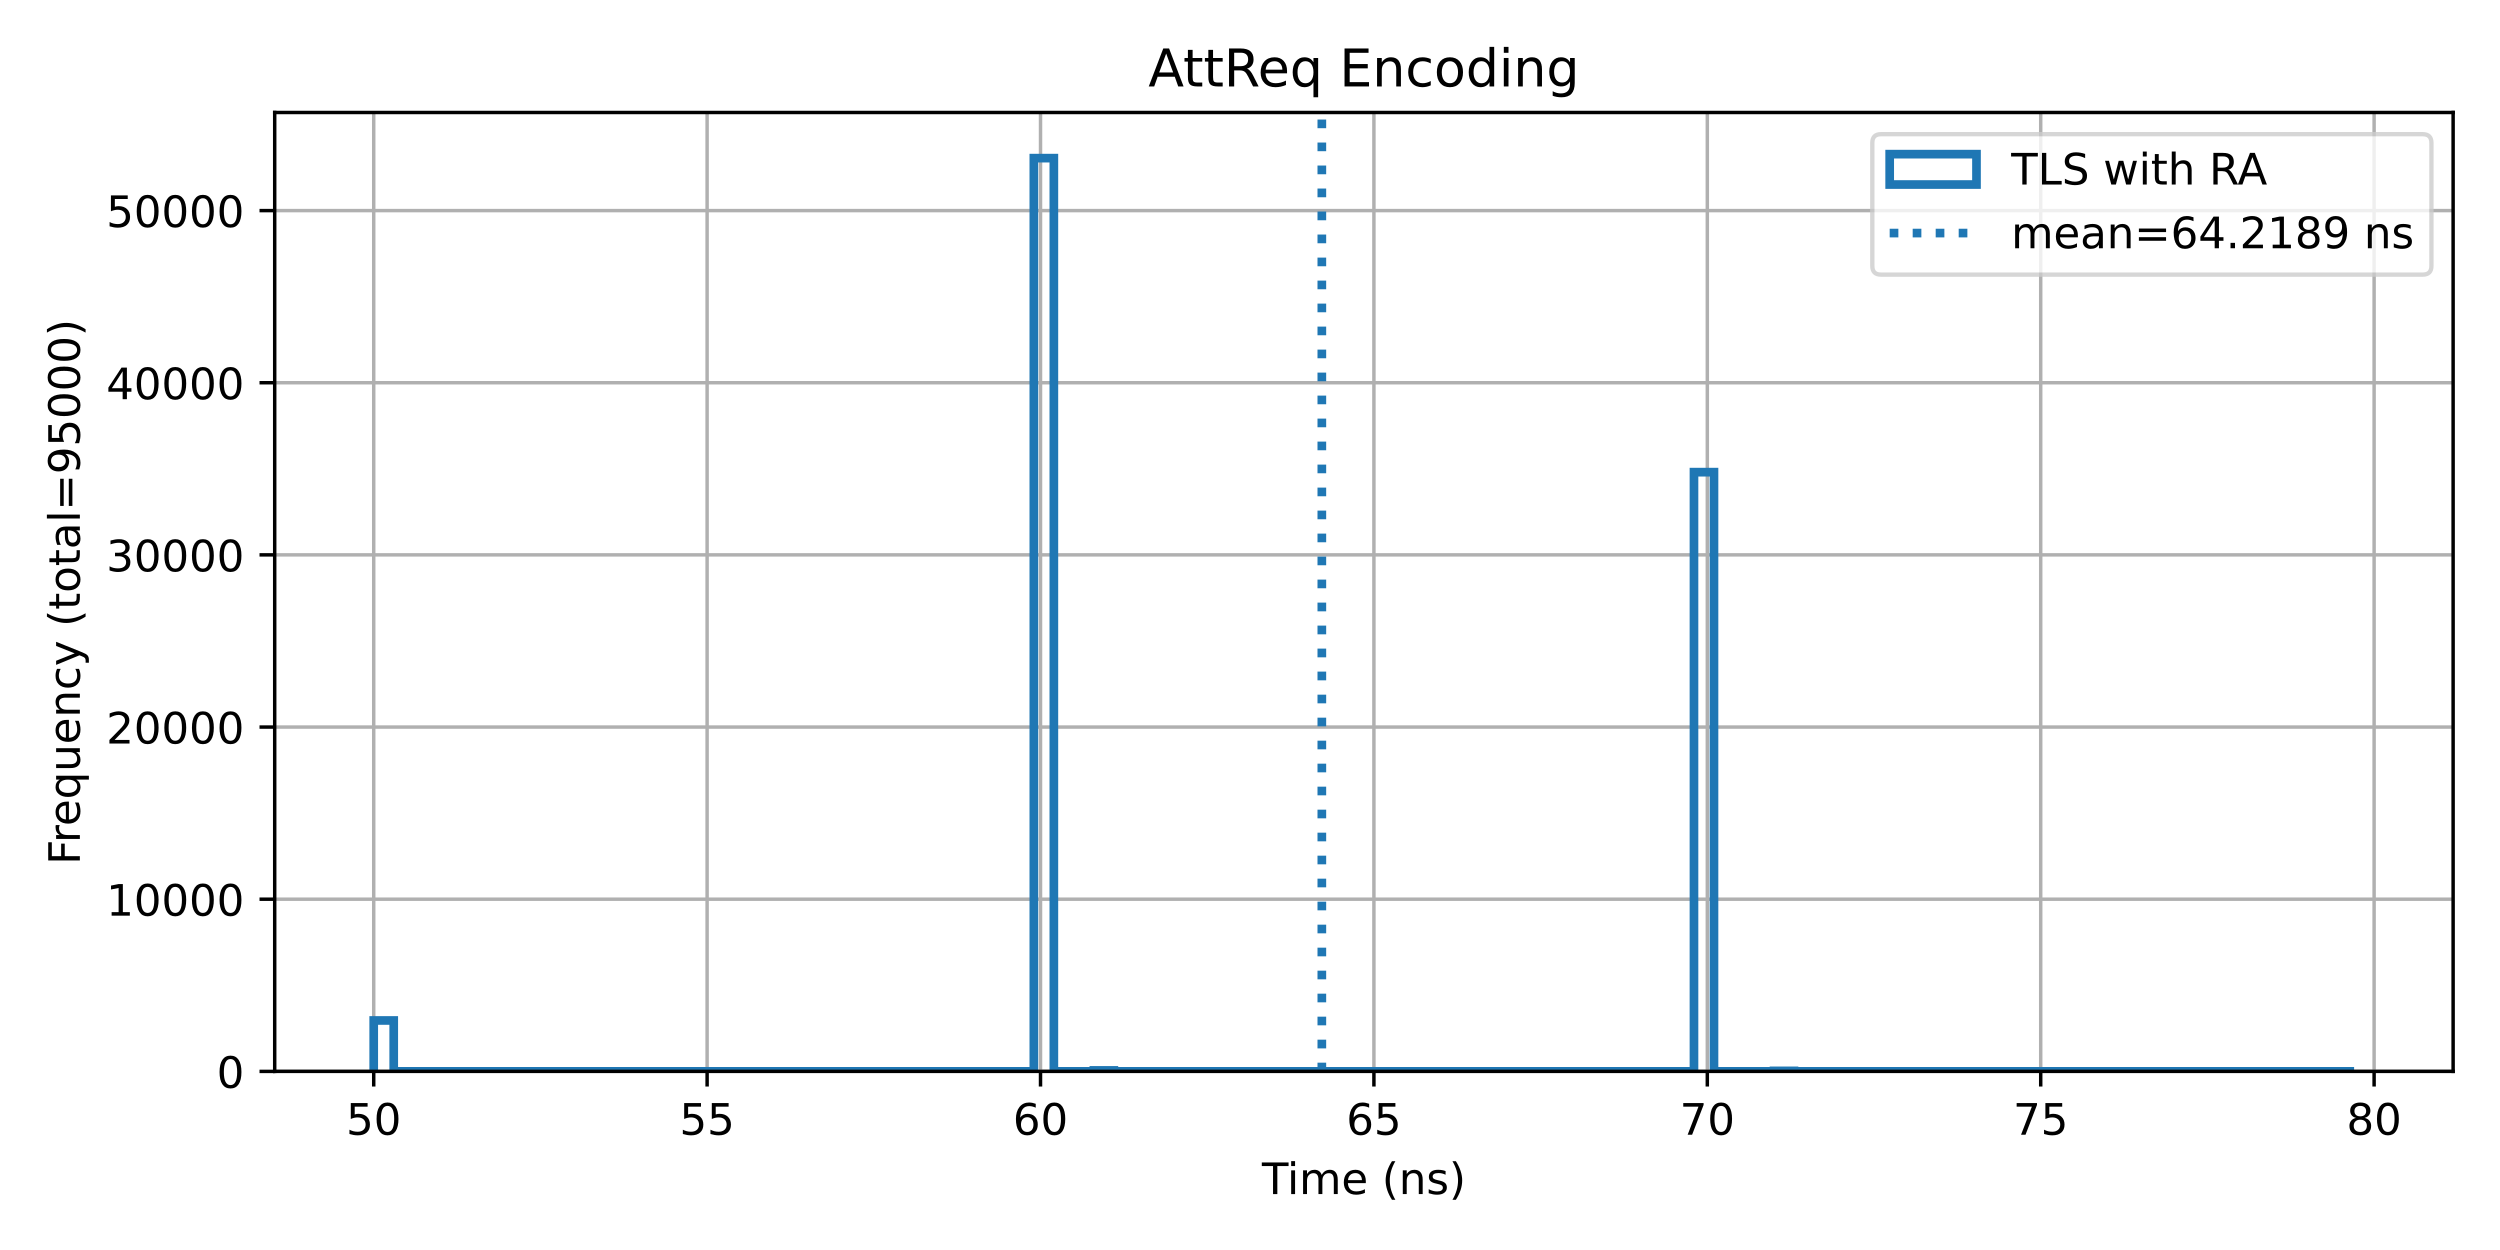
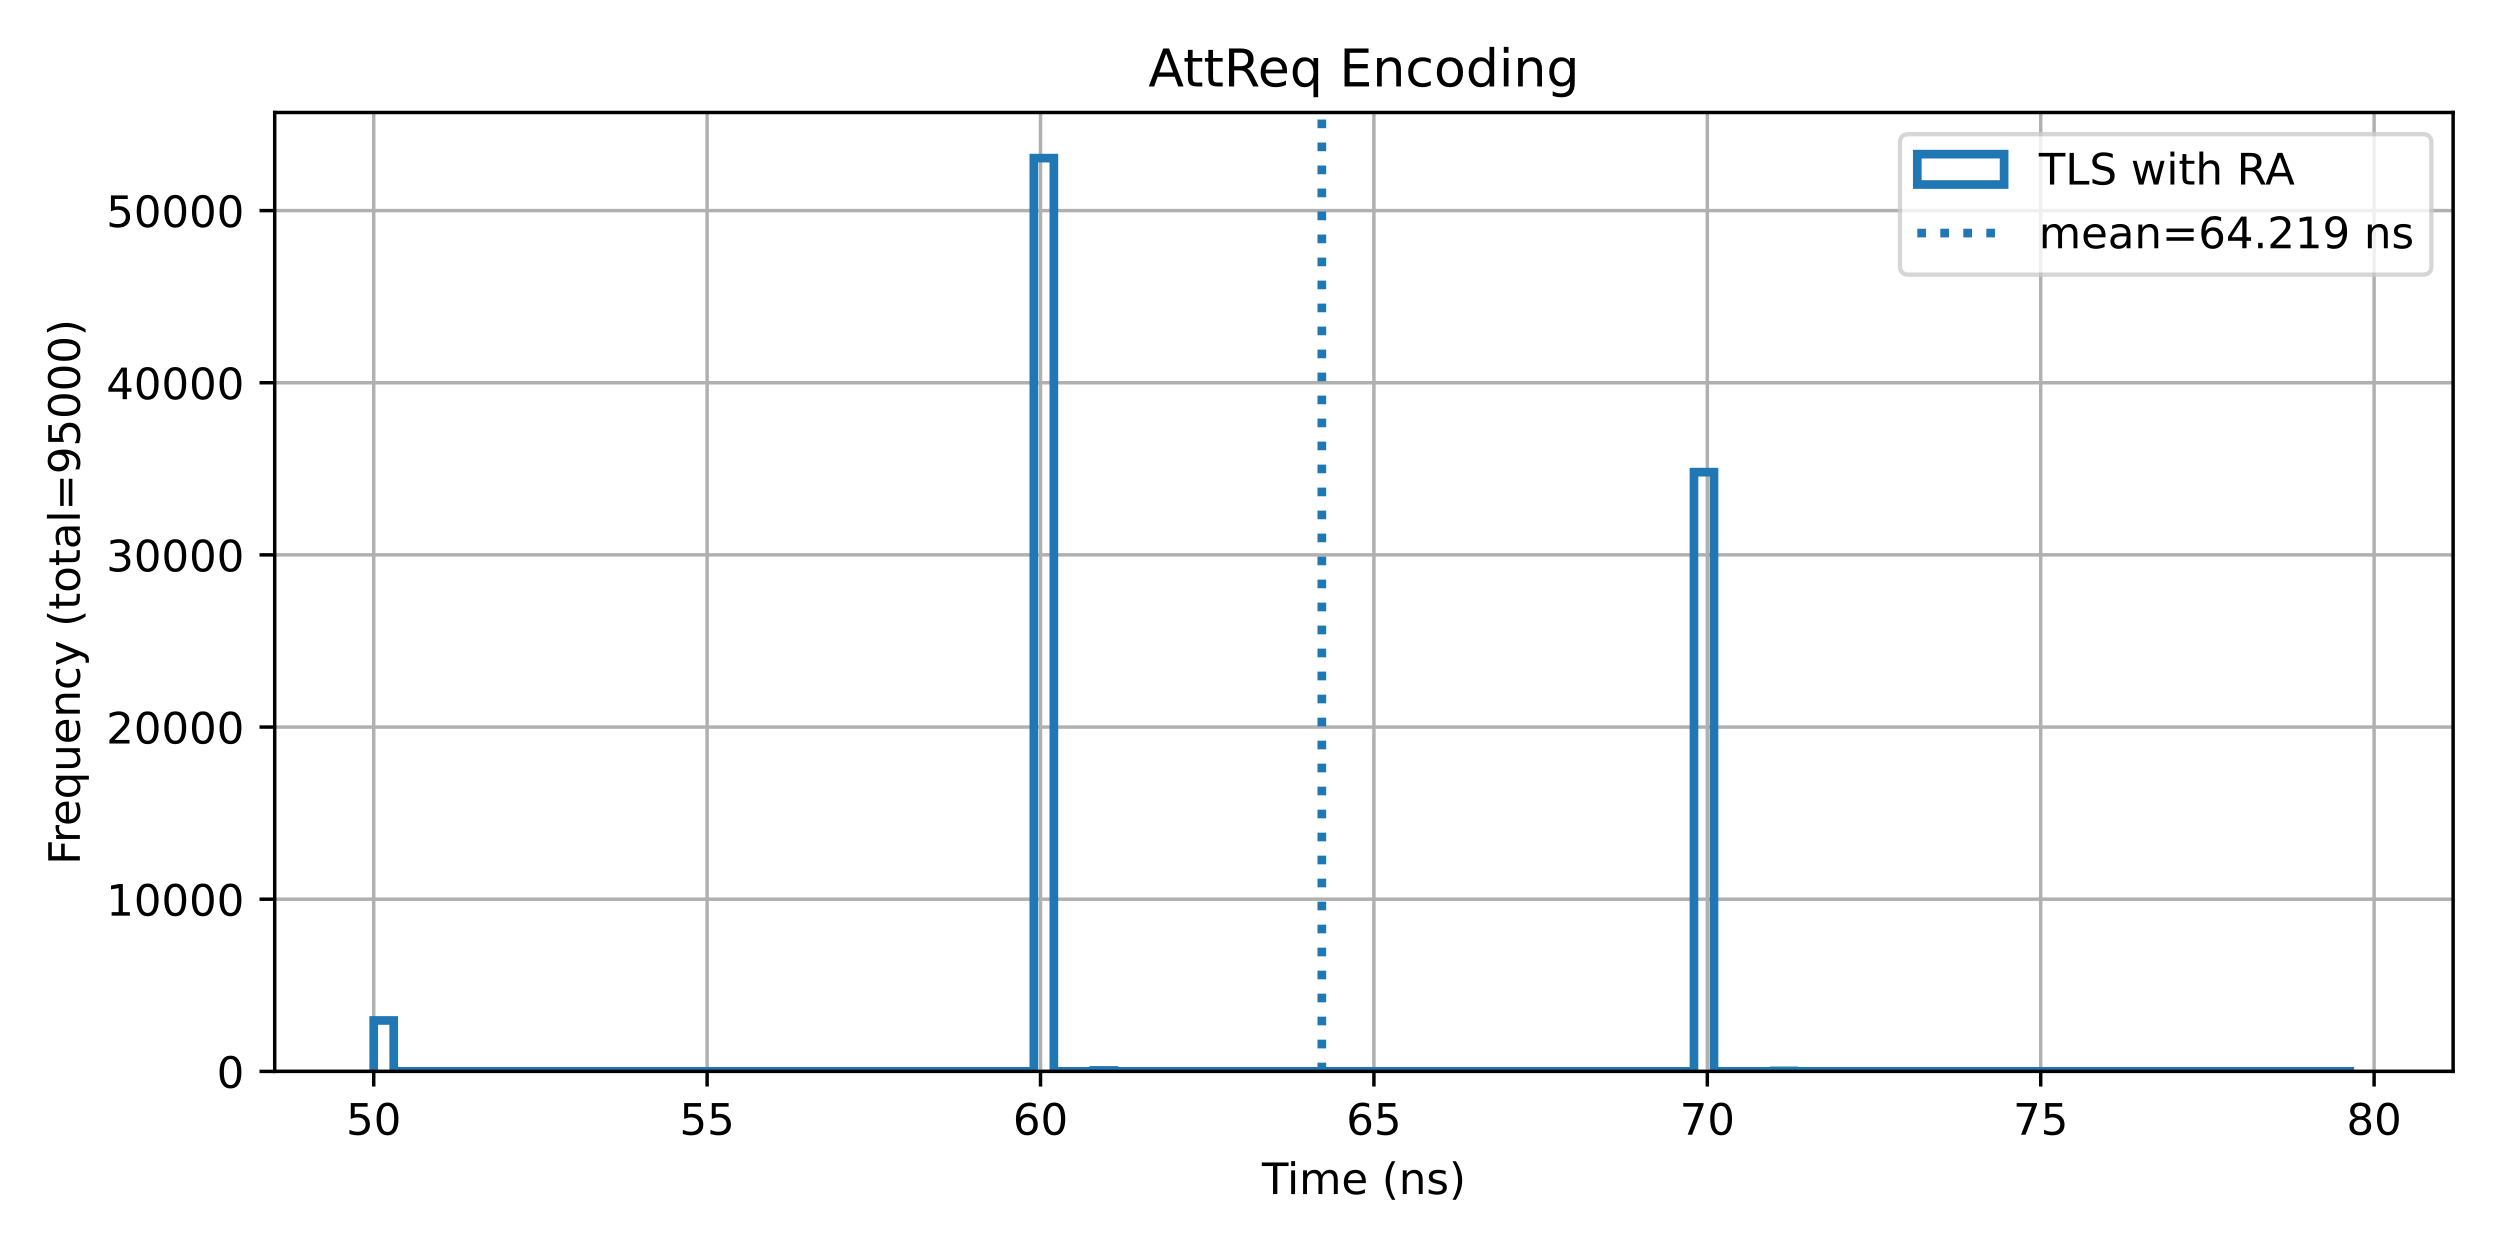
<svg xmlns="http://www.w3.org/2000/svg" xmlns:xlink="http://www.w3.org/1999/xlink" width="576pt" height="288pt" viewBox="0 0 576 288" version="1.1">
  <defs>
    <style type="text/css">*{stroke-linejoin: round; stroke-linecap: butt}</style>
  </defs>
  <g id="figure_1">
    <g id="patch_1">
      <path d="M 0 288  L 576 288  L 576 0  L 0 0  z " style="fill: #ffffff" />
    </g>
    <g id="axes_1">
      <g id="patch_2">
        <path d="M 63.291 246.844  L 565.2 246.844  L 565.2 25.918  L 63.291 25.918  z " style="fill: #ffffff" />
      </g>
      <g id="matplotlib.axis_1">
        <g id="xtick_1">
          <g id="line2d_1">
-             <path d="M 86.105 246.844  L 86.105 25.918  " clip-path="url(#p14dfd3cc94)" style="fill: none; stroke: #b0b0b0; stroke-width: 0.8; stroke-linecap: square" />
+             <path d="M 86.105 246.844  L 86.105 25.918  " clip-path="url(#p55bc8fca0f)" style="fill: none; stroke: #b0b0b0; stroke-width: 0.8; stroke-linecap: square" />
          </g>
          <g id="line2d_2">
            <defs>
-               <path id="m061aad73e8" d="M 0 0  L 0 3.5  " style="stroke: #000000; stroke-width: 0.8" />
-             </defs>
-             <g>
-               <use xlink:href="#m061aad73e8" x="86.105" y="246.844" style="stroke: #000000; stroke-width: 0.8" />
+               <path id="mc7fd03f34a" d="M 0 0  L 0 3.5  " style="stroke: #000000; stroke-width: 0.8" />
+             </defs>
+             <g>
+               <use xlink:href="#mc7fd03f34a" x="86.105" y="246.844" style="stroke: #000000; stroke-width: 0.8" />
            </g>
          </g>
          <g id="text_1">
            <g transform="translate(79.74219 261.4422) scale(0.1 -0.1)">
              <defs>
                <path id="DejaVuSans-35" d="M 691 4666  L 3169 4666  L 3169 4134  L 1269 4134  L 1269 2991  Q 1406 3038 1543 3061  Q 1681 3084 1819 3084  Q 2600 3084 3056 2656  Q 3513 2228 3513 1497  Q 3513 744 3044 326  Q 2575 -91 1722 -91  Q 1428 -91 1123 -41  Q 819 9 494 109  L 494 744  Q 775 591 1075 516  Q 1375 441 1709 441  Q 2250 441 2565 725  Q 2881 1009 2881 1497  Q 2881 1984 2565 2268  Q 2250 2553 1709 2553  Q 1456 2553 1204 2497  Q 953 2441 691 2322  L 691 4666  z " transform="scale(0.015625)" />
                <path id="DejaVuSans-30" d="M 2034 4250  Q 1547 4250 1301 3770  Q 1056 3291 1056 2328  Q 1056 1369 1301 889  Q 1547 409 2034 409  Q 2525 409 2770 889  Q 3016 1369 3016 2328  Q 3016 3291 2770 3770  Q 2525 4250 2034 4250  z M 2034 4750  Q 2819 4750 3233 4129  Q 3647 3509 3647 2328  Q 3647 1150 3233 529  Q 2819 -91 2034 -91  Q 1250 -91 836 529  Q 422 1150 422 2328  Q 422 3509 836 4129  Q 1250 4750 2034 4750  z " transform="scale(0.015625)" />
              </defs>
              <use xlink:href="#DejaVuSans-35" />
              <use xlink:href="#DejaVuSans-30" x="63.623" />
            </g>
          </g>
        </g>
        <g id="xtick_2">
          <g id="line2d_3">
-             <path d="M 162.92 246.844  L 162.92 25.918  " clip-path="url(#p14dfd3cc94)" style="fill: none; stroke: #b0b0b0; stroke-width: 0.8; stroke-linecap: square" />
+             <path d="M 162.92 246.844  L 162.92 25.918  " clip-path="url(#p55bc8fca0f)" style="fill: none; stroke: #b0b0b0; stroke-width: 0.8; stroke-linecap: square" />
          </g>
          <g id="line2d_4">
            <g>
-               <use xlink:href="#m061aad73e8" x="162.92" y="246.844" style="stroke: #000000; stroke-width: 0.8" />
+               <use xlink:href="#mc7fd03f34a" x="162.92" y="246.844" style="stroke: #000000; stroke-width: 0.8" />
            </g>
          </g>
          <g id="text_2">
            <g transform="translate(156.5572 261.4422) scale(0.1 -0.1)">
              <use xlink:href="#DejaVuSans-35" />
              <use xlink:href="#DejaVuSans-35" x="63.623" />
            </g>
          </g>
        </g>
        <g id="xtick_3">
          <g id="line2d_5">
-             <path d="M 239.735 246.844  L 239.735 25.918  " clip-path="url(#p14dfd3cc94)" style="fill: none; stroke: #b0b0b0; stroke-width: 0.8; stroke-linecap: square" />
+             <path d="M 239.735 246.844  L 239.735 25.918  " clip-path="url(#p55bc8fca0f)" style="fill: none; stroke: #b0b0b0; stroke-width: 0.8; stroke-linecap: square" />
          </g>
          <g id="line2d_6">
            <g>
-               <use xlink:href="#m061aad73e8" x="239.735" y="246.844" style="stroke: #000000; stroke-width: 0.8" />
+               <use xlink:href="#mc7fd03f34a" x="239.735" y="246.844" style="stroke: #000000; stroke-width: 0.8" />
            </g>
          </g>
          <g id="text_3">
            <g transform="translate(233.3722 261.4422) scale(0.1 -0.1)">
              <defs>
                <path id="DejaVuSans-36" d="M 2113 2584  Q 1688 2584 1439 2293  Q 1191 2003 1191 1497  Q 1191 994 1439 701  Q 1688 409 2113 409  Q 2538 409 2786 701  Q 3034 994 3034 1497  Q 3034 2003 2786 2293  Q 2538 2584 2113 2584  z M 3366 4563  L 3366 3988  Q 3128 4100 2886 4159  Q 2644 4219 2406 4219  Q 1781 4219 1451 3797  Q 1122 3375 1075 2522  Q 1259 2794 1537 2939  Q 1816 3084 2150 3084  Q 2853 3084 3261 2657  Q 3669 2231 3669 1497  Q 3669 778 3244 343  Q 2819 -91 2113 -91  Q 1303 -91 875 529  Q 447 1150 447 2328  Q 447 3434 972 4092  Q 1497 4750 2381 4750  Q 2619 4750 2861 4703  Q 3103 4656 3366 4563  z " transform="scale(0.015625)" />
              </defs>
              <use xlink:href="#DejaVuSans-36" />
              <use xlink:href="#DejaVuSans-30" x="63.623" />
            </g>
          </g>
        </g>
        <g id="xtick_4">
          <g id="line2d_7">
-             <path d="M 316.55 246.844  L 316.55 25.918  " clip-path="url(#p14dfd3cc94)" style="fill: none; stroke: #b0b0b0; stroke-width: 0.8; stroke-linecap: square" />
+             <path d="M 316.55 246.844  L 316.55 25.918  " clip-path="url(#p55bc8fca0f)" style="fill: none; stroke: #b0b0b0; stroke-width: 0.8; stroke-linecap: square" />
          </g>
          <g id="line2d_8">
            <g>
-               <use xlink:href="#m061aad73e8" x="316.55" y="246.844" style="stroke: #000000; stroke-width: 0.8" />
+               <use xlink:href="#mc7fd03f34a" x="316.55" y="246.844" style="stroke: #000000; stroke-width: 0.8" />
            </g>
          </g>
          <g id="text_4">
            <g transform="translate(310.1873 261.4422) scale(0.1 -0.1)">
              <use xlink:href="#DejaVuSans-36" />
              <use xlink:href="#DejaVuSans-35" x="63.623" />
            </g>
          </g>
        </g>
        <g id="xtick_5">
          <g id="line2d_9">
-             <path d="M 393.365 246.844  L 393.365 25.918  " clip-path="url(#p14dfd3cc94)" style="fill: none; stroke: #b0b0b0; stroke-width: 0.8; stroke-linecap: square" />
+             <path d="M 393.365 246.844  L 393.365 25.918  " clip-path="url(#p55bc8fca0f)" style="fill: none; stroke: #b0b0b0; stroke-width: 0.8; stroke-linecap: square" />
          </g>
          <g id="line2d_10">
            <g>
-               <use xlink:href="#m061aad73e8" x="393.365" y="246.844" style="stroke: #000000; stroke-width: 0.8" />
+               <use xlink:href="#mc7fd03f34a" x="393.365" y="246.844" style="stroke: #000000; stroke-width: 0.8" />
            </g>
          </g>
          <g id="text_5">
            <g transform="translate(387.0023 261.4422) scale(0.1 -0.1)">
              <defs>
                <path id="DejaVuSans-37" d="M 525 4666  L 3525 4666  L 3525 4397  L 1831 0  L 1172 0  L 2766 4134  L 525 4134  L 525 4666  z " transform="scale(0.015625)" />
              </defs>
              <use xlink:href="#DejaVuSans-37" />
              <use xlink:href="#DejaVuSans-30" x="63.623" />
            </g>
          </g>
        </g>
        <g id="xtick_6">
          <g id="line2d_11">
-             <path d="M 470.18 246.844  L 470.18 25.918  " clip-path="url(#p14dfd3cc94)" style="fill: none; stroke: #b0b0b0; stroke-width: 0.8; stroke-linecap: square" />
+             <path d="M 470.18 246.844  L 470.18 25.918  " clip-path="url(#p55bc8fca0f)" style="fill: none; stroke: #b0b0b0; stroke-width: 0.8; stroke-linecap: square" />
          </g>
          <g id="line2d_12">
            <g>
-               <use xlink:href="#m061aad73e8" x="470.18" y="246.844" style="stroke: #000000; stroke-width: 0.8" />
+               <use xlink:href="#mc7fd03f34a" x="470.18" y="246.844" style="stroke: #000000; stroke-width: 0.8" />
            </g>
          </g>
          <g id="text_6">
            <g transform="translate(463.8173 261.4422) scale(0.1 -0.1)">
              <use xlink:href="#DejaVuSans-37" />
              <use xlink:href="#DejaVuSans-35" x="63.623" />
            </g>
          </g>
        </g>
        <g id="xtick_7">
          <g id="line2d_13">
-             <path d="M 546.995 246.844  L 546.995 25.918  " clip-path="url(#p14dfd3cc94)" style="fill: none; stroke: #b0b0b0; stroke-width: 0.8; stroke-linecap: square" />
+             <path d="M 546.995 246.844  L 546.995 25.918  " clip-path="url(#p55bc8fca0f)" style="fill: none; stroke: #b0b0b0; stroke-width: 0.8; stroke-linecap: square" />
          </g>
          <g id="line2d_14">
            <g>
-               <use xlink:href="#m061aad73e8" x="546.995" y="246.844" style="stroke: #000000; stroke-width: 0.8" />
+               <use xlink:href="#mc7fd03f34a" x="546.995" y="246.844" style="stroke: #000000; stroke-width: 0.8" />
            </g>
          </g>
          <g id="text_7">
            <g transform="translate(540.6323 261.4422) scale(0.1 -0.1)">
              <defs>
                <path id="DejaVuSans-38" d="M 2034 2216  Q 1584 2216 1326 1975  Q 1069 1734 1069 1313  Q 1069 891 1326 650  Q 1584 409 2034 409  Q 2484 409 2743 651  Q 3003 894 3003 1313  Q 3003 1734 2745 1975  Q 2488 2216 2034 2216  z M 1403 2484  Q 997 2584 770 2862  Q 544 3141 544 3541  Q 544 4100 942 4425  Q 1341 4750 2034 4750  Q 2731 4750 3128 4425  Q 3525 4100 3525 3541  Q 3525 3141 3298 2862  Q 3072 2584 2669 2484  Q 3125 2378 3379 2068  Q 3634 1759 3634 1313  Q 3634 634 3220 271  Q 2806 -91 2034 -91  Q 1263 -91 848 271  Q 434 634 434 1313  Q 434 1759 690 2068  Q 947 2378 1403 2484  z M 1172 3481  Q 1172 3119 1398 2916  Q 1625 2713 2034 2713  Q 2441 2713 2670 2916  Q 2900 3119 2900 3481  Q 2900 3844 2670 4047  Q 2441 4250 2034 4250  Q 1625 4250 1398 4047  Q 1172 3844 1172 3481  z " transform="scale(0.015625)" />
              </defs>
              <use xlink:href="#DejaVuSans-38" />
              <use xlink:href="#DejaVuSans-30" x="63.623" />
            </g>
          </g>
        </g>
        <g id="text_8">
          <g transform="translate(290.7477 275.1203) scale(0.1 -0.1)">
            <defs>
              <path id="DejaVuSans-54" d="M -19 4666  L 3928 4666  L 3928 4134  L 2272 4134  L 2272 0  L 1638 0  L 1638 4134  L -19 4134  L -19 4666  z " transform="scale(0.015625)" />
              <path id="DejaVuSans-69" d="M 603 3500  L 1178 3500  L 1178 0  L 603 0  L 603 3500  z M 603 4863  L 1178 4863  L 1178 4134  L 603 4134  L 603 4863  z " transform="scale(0.015625)" />
              <path id="DejaVuSans-6d" d="M 3328 2828  Q 3544 3216 3844 3400  Q 4144 3584 4550 3584  Q 5097 3584 5394 3201  Q 5691 2819 5691 2113  L 5691 0  L 5113 0  L 5113 2094  Q 5113 2597 4934 2840  Q 4756 3084 4391 3084  Q 3944 3084 3684 2787  Q 3425 2491 3425 1978  L 3425 0  L 2847 0  L 2847 2094  Q 2847 2600 2669 2842  Q 2491 3084 2119 3084  Q 1678 3084 1418 2786  Q 1159 2488 1159 1978  L 1159 0  L 581 0  L 581 3500  L 1159 3500  L 1159 2956  Q 1356 3278 1631 3431  Q 1906 3584 2284 3584  Q 2666 3584 2933 3390  Q 3200 3197 3328 2828  z " transform="scale(0.015625)" />
              <path id="DejaVuSans-65" d="M 3597 1894  L 3597 1613  L 953 1613  Q 991 1019 1311 708  Q 1631 397 2203 397  Q 2534 397 2845 478  Q 3156 559 3463 722  L 3463 178  Q 3153 47 2828 -22  Q 2503 -91 2169 -91  Q 1331 -91 842 396  Q 353 884 353 1716  Q 353 2575 817 3079  Q 1281 3584 2069 3584  Q 2775 3584 3186 3129  Q 3597 2675 3597 1894  z M 3022 2063  Q 3016 2534 2758 2815  Q 2500 3097 2075 3097  Q 1594 3097 1305 2825  Q 1016 2553 972 2059  L 3022 2063  z " transform="scale(0.015625)" />
              <path id="DejaVuSans-20" transform="scale(0.015625)" />
              <path id="DejaVuSans-28" d="M 1984 4856  Q 1566 4138 1362 3434  Q 1159 2731 1159 2009  Q 1159 1288 1364 580  Q 1569 -128 1984 -844  L 1484 -844  Q 1016 -109 783 600  Q 550 1309 550 2009  Q 550 2706 781 3412  Q 1013 4119 1484 4856  L 1984 4856  z " transform="scale(0.015625)" />
              <path id="DejaVuSans-6e" d="M 3513 2113  L 3513 0  L 2938 0  L 2938 2094  Q 2938 2591 2744 2837  Q 2550 3084 2163 3084  Q 1697 3084 1428 2787  Q 1159 2491 1159 1978  L 1159 0  L 581 0  L 581 3500  L 1159 3500  L 1159 2956  Q 1366 3272 1645 3428  Q 1925 3584 2291 3584  Q 2894 3584 3203 3211  Q 3513 2838 3513 2113  z " transform="scale(0.015625)" />
              <path id="DejaVuSans-73" d="M 2834 3397  L 2834 2853  Q 2591 2978 2328 3040  Q 2066 3103 1784 3103  Q 1356 3103 1142 2972  Q 928 2841 928 2578  Q 928 2378 1081 2264  Q 1234 2150 1697 2047  L 1894 2003  Q 2506 1872 2764 1633  Q 3022 1394 3022 966  Q 3022 478 2636 193  Q 2250 -91 1575 -91  Q 1294 -91 989 -36  Q 684 19 347 128  L 347 722  Q 666 556 975 473  Q 1284 391 1588 391  Q 1994 391 2212 530  Q 2431 669 2431 922  Q 2431 1156 2273 1281  Q 2116 1406 1581 1522  L 1381 1569  Q 847 1681 609 1914  Q 372 2147 372 2553  Q 372 3047 722 3315  Q 1072 3584 1716 3584  Q 2034 3584 2315 3537  Q 2597 3491 2834 3397  z " transform="scale(0.015625)" />
              <path id="DejaVuSans-29" d="M 513 4856  L 1013 4856  Q 1481 4119 1714 3412  Q 1947 2706 1947 2009  Q 1947 1309 1714 600  Q 1481 -109 1013 -844  L 513 -844  Q 928 -128 1133 580  Q 1338 1288 1338 2009  Q 1338 2731 1133 3434  Q 928 4138 513 4856  z " transform="scale(0.015625)" />
            </defs>
            <use xlink:href="#DejaVuSans-54" />
            <use xlink:href="#DejaVuSans-69" x="57.959" />
            <use xlink:href="#DejaVuSans-6d" x="85.742" />
            <use xlink:href="#DejaVuSans-65" x="183.154" />
            <use xlink:href="#DejaVuSans-20" x="244.678" />
            <use xlink:href="#DejaVuSans-28" x="276.465" />
            <use xlink:href="#DejaVuSans-6e" x="315.479" />
            <use xlink:href="#DejaVuSans-73" x="378.857" />
            <use xlink:href="#DejaVuSans-29" x="430.957" />
          </g>
        </g>
      </g>
      <g id="matplotlib.axis_2">
        <g id="ytick_1">
          <g id="line2d_15">
-             <path d="M 63.291 246.844  L 565.2 246.844  " clip-path="url(#p14dfd3cc94)" style="fill: none; stroke: #b0b0b0; stroke-width: 0.8; stroke-linecap: square" />
+             <path d="M 63.291 246.844  L 565.2 246.844  " clip-path="url(#p55bc8fca0f)" style="fill: none; stroke: #b0b0b0; stroke-width: 0.8; stroke-linecap: square" />
          </g>
          <g id="line2d_16">
            <defs>
-               <path id="m84134be8a2" d="M 0 0  L -3.5 0  " style="stroke: #000000; stroke-width: 0.8" />
-             </defs>
-             <g>
-               <use xlink:href="#m84134be8a2" x="63.291" y="246.844" style="stroke: #000000; stroke-width: 0.8" />
+               <path id="meacae9631b" d="M 0 0  L -3.5 0  " style="stroke: #000000; stroke-width: 0.8" />
+             </defs>
+             <g>
+               <use xlink:href="#meacae9631b" x="63.291" y="246.844" style="stroke: #000000; stroke-width: 0.8" />
            </g>
          </g>
          <g id="text_9">
            <g transform="translate(49.92813 250.643) scale(0.1 -0.1)">
              <use xlink:href="#DejaVuSans-30" />
            </g>
          </g>
        </g>
        <g id="ytick_2">
          <g id="line2d_17">
-             <path d="M 63.291 207.178  L 565.2 207.178  " clip-path="url(#p14dfd3cc94)" style="fill: none; stroke: #b0b0b0; stroke-width: 0.8; stroke-linecap: square" />
+             <path d="M 63.291 207.178  L 565.2 207.178  " clip-path="url(#p55bc8fca0f)" style="fill: none; stroke: #b0b0b0; stroke-width: 0.8; stroke-linecap: square" />
          </g>
          <g id="line2d_18">
            <g>
-               <use xlink:href="#m84134be8a2" x="63.291" y="207.178" style="stroke: #000000; stroke-width: 0.8" />
+               <use xlink:href="#meacae9631b" x="63.291" y="207.178" style="stroke: #000000; stroke-width: 0.8" />
            </g>
          </g>
          <g id="text_10">
            <g transform="translate(24.47812 210.9775) scale(0.1 -0.1)">
              <defs>
                <path id="DejaVuSans-31" d="M 794 531  L 1825 531  L 1825 4091  L 703 3866  L 703 4441  L 1819 4666  L 2450 4666  L 2450 531  L 3481 531  L 3481 0  L 794 0  L 794 531  z " transform="scale(0.015625)" />
              </defs>
              <use xlink:href="#DejaVuSans-31" />
              <use xlink:href="#DejaVuSans-30" x="63.623" />
              <use xlink:href="#DejaVuSans-30" x="127.246" />
              <use xlink:href="#DejaVuSans-30" x="190.869" />
              <use xlink:href="#DejaVuSans-30" x="254.492" />
            </g>
          </g>
        </g>
        <g id="ytick_3">
          <g id="line2d_19">
-             <path d="M 63.291 167.513  L 565.2 167.513  " clip-path="url(#p14dfd3cc94)" style="fill: none; stroke: #b0b0b0; stroke-width: 0.8; stroke-linecap: square" />
+             <path d="M 63.291 167.513  L 565.2 167.513  " clip-path="url(#p55bc8fca0f)" style="fill: none; stroke: #b0b0b0; stroke-width: 0.8; stroke-linecap: square" />
          </g>
          <g id="line2d_20">
            <g>
-               <use xlink:href="#m84134be8a2" x="63.291" y="167.513" style="stroke: #000000; stroke-width: 0.8" />
+               <use xlink:href="#meacae9631b" x="63.291" y="167.513" style="stroke: #000000; stroke-width: 0.8" />
            </g>
          </g>
          <g id="text_11">
            <g transform="translate(24.47812 171.3121) scale(0.1 -0.1)">
              <defs>
                <path id="DejaVuSans-32" d="M 1228 531  L 3431 531  L 3431 0  L 469 0  L 469 531  Q 828 903 1448 1529  Q 2069 2156 2228 2338  Q 2531 2678 2651 2914  Q 2772 3150 2772 3378  Q 2772 3750 2511 3984  Q 2250 4219 1831 4219  Q 1534 4219 1204 4116  Q 875 4013 500 3803  L 500 4441  Q 881 4594 1212 4672  Q 1544 4750 1819 4750  Q 2544 4750 2975 4387  Q 3406 4025 3406 3419  Q 3406 3131 3298 2873  Q 3191 2616 2906 2266  Q 2828 2175 2409 1742  Q 1991 1309 1228 531  z " transform="scale(0.015625)" />
              </defs>
              <use xlink:href="#DejaVuSans-32" />
              <use xlink:href="#DejaVuSans-30" x="63.623" />
              <use xlink:href="#DejaVuSans-30" x="127.246" />
              <use xlink:href="#DejaVuSans-30" x="190.869" />
              <use xlink:href="#DejaVuSans-30" x="254.492" />
            </g>
          </g>
        </g>
        <g id="ytick_4">
          <g id="line2d_21">
-             <path d="M 63.291 127.847  L 565.2 127.847  " clip-path="url(#p14dfd3cc94)" style="fill: none; stroke: #b0b0b0; stroke-width: 0.8; stroke-linecap: square" />
+             <path d="M 63.291 127.847  L 565.2 127.847  " clip-path="url(#p55bc8fca0f)" style="fill: none; stroke: #b0b0b0; stroke-width: 0.8; stroke-linecap: square" />
          </g>
          <g id="line2d_22">
            <g>
-               <use xlink:href="#m84134be8a2" x="63.291" y="127.847" style="stroke: #000000; stroke-width: 0.8" />
+               <use xlink:href="#meacae9631b" x="63.291" y="127.847" style="stroke: #000000; stroke-width: 0.8" />
            </g>
          </g>
          <g id="text_12">
            <g transform="translate(24.47812 131.6466) scale(0.1 -0.1)">
              <defs>
                <path id="DejaVuSans-33" d="M 2597 2516  Q 3050 2419 3304 2112  Q 3559 1806 3559 1356  Q 3559 666 3084 287  Q 2609 -91 1734 -91  Q 1441 -91 1130 -33  Q 819 25 488 141  L 488 750  Q 750 597 1062 519  Q 1375 441 1716 441  Q 2309 441 2620 675  Q 2931 909 2931 1356  Q 2931 1769 2642 2001  Q 2353 2234 1838 2234  L 1294 2234  L 1294 2753  L 1863 2753  Q 2328 2753 2575 2939  Q 2822 3125 2822 3475  Q 2822 3834 2567 4026  Q 2313 4219 1838 4219  Q 1578 4219 1281 4162  Q 984 4106 628 3988  L 628 4550  Q 988 4650 1302 4700  Q 1616 4750 1894 4750  Q 2613 4750 3031 4423  Q 3450 4097 3450 3541  Q 3450 3153 3228 2886  Q 3006 2619 2597 2516  z " transform="scale(0.015625)" />
              </defs>
              <use xlink:href="#DejaVuSans-33" />
              <use xlink:href="#DejaVuSans-30" x="63.623" />
              <use xlink:href="#DejaVuSans-30" x="127.246" />
              <use xlink:href="#DejaVuSans-30" x="190.869" />
              <use xlink:href="#DejaVuSans-30" x="254.492" />
            </g>
          </g>
        </g>
        <g id="ytick_5">
          <g id="line2d_23">
-             <path d="M 63.291 88.182  L 565.2 88.182  " clip-path="url(#p14dfd3cc94)" style="fill: none; stroke: #b0b0b0; stroke-width: 0.8; stroke-linecap: square" />
+             <path d="M 63.291 88.182  L 565.2 88.182  " clip-path="url(#p55bc8fca0f)" style="fill: none; stroke: #b0b0b0; stroke-width: 0.8; stroke-linecap: square" />
          </g>
          <g id="line2d_24">
            <g>
-               <use xlink:href="#m84134be8a2" x="63.291" y="88.182" style="stroke: #000000; stroke-width: 0.8" />
+               <use xlink:href="#meacae9631b" x="63.291" y="88.182" style="stroke: #000000; stroke-width: 0.8" />
            </g>
          </g>
          <g id="text_13">
            <g transform="translate(24.47812 91.98119) scale(0.1 -0.1)">
              <defs>
                <path id="DejaVuSans-34" d="M 2419 4116  L 825 1625  L 2419 1625  L 2419 4116  z M 2253 4666  L 3047 4666  L 3047 1625  L 3713 1625  L 3713 1100  L 3047 1100  L 3047 0  L 2419 0  L 2419 1100  L 313 1100  L 313 1709  L 2253 4666  z " transform="scale(0.015625)" />
              </defs>
              <use xlink:href="#DejaVuSans-34" />
              <use xlink:href="#DejaVuSans-30" x="63.623" />
              <use xlink:href="#DejaVuSans-30" x="127.246" />
              <use xlink:href="#DejaVuSans-30" x="190.869" />
              <use xlink:href="#DejaVuSans-30" x="254.492" />
            </g>
          </g>
        </g>
        <g id="ytick_6">
          <g id="line2d_25">
-             <path d="M 63.291 48.517  L 565.2 48.517  " clip-path="url(#p14dfd3cc94)" style="fill: none; stroke: #b0b0b0; stroke-width: 0.8; stroke-linecap: square" />
+             <path d="M 63.291 48.517  L 565.2 48.517  " clip-path="url(#p55bc8fca0f)" style="fill: none; stroke: #b0b0b0; stroke-width: 0.8; stroke-linecap: square" />
          </g>
          <g id="line2d_26">
            <g>
-               <use xlink:href="#m84134be8a2" x="63.291" y="48.517" style="stroke: #000000; stroke-width: 0.8" />
+               <use xlink:href="#meacae9631b" x="63.291" y="48.517" style="stroke: #000000; stroke-width: 0.8" />
            </g>
          </g>
          <g id="text_14">
            <g transform="translate(24.47812 52.31574) scale(0.1 -0.1)">
              <use xlink:href="#DejaVuSans-35" />
              <use xlink:href="#DejaVuSans-30" x="63.623" />
              <use xlink:href="#DejaVuSans-30" x="127.246" />
              <use xlink:href="#DejaVuSans-30" x="190.869" />
              <use xlink:href="#DejaVuSans-30" x="254.492" />
            </g>
          </g>
        </g>
        <g id="text_15">
          <g transform="translate(18.39844 199.2302) rotate(-90) scale(0.1 -0.1)">
            <defs>
              <path id="DejaVuSans-46" d="M 628 4666  L 3309 4666  L 3309 4134  L 1259 4134  L 1259 2759  L 3109 2759  L 3109 2228  L 1259 2228  L 1259 0  L 628 0  L 628 4666  z " transform="scale(0.015625)" />
              <path id="DejaVuSans-72" d="M 2631 2963  Q 2534 3019 2420 3045  Q 2306 3072 2169 3072  Q 1681 3072 1420 2755  Q 1159 2438 1159 1844  L 1159 0  L 581 0  L 581 3500  L 1159 3500  L 1159 2956  Q 1341 3275 1631 3429  Q 1922 3584 2338 3584  Q 2397 3584 2469 3576  Q 2541 3569 2628 3553  L 2631 2963  z " transform="scale(0.015625)" />
              <path id="DejaVuSans-71" d="M 947 1747  Q 947 1113 1208 752  Q 1469 391 1925 391  Q 2381 391 2643 752  Q 2906 1113 2906 1747  Q 2906 2381 2643 2742  Q 2381 3103 1925 3103  Q 1469 3103 1208 2742  Q 947 2381 947 1747  z M 2906 525  Q 2725 213 2448 61  Q 2172 -91 1784 -91  Q 1150 -91 751 415  Q 353 922 353 1747  Q 353 2572 751 3078  Q 1150 3584 1784 3584  Q 2172 3584 2448 3432  Q 2725 3281 2906 2969  L 2906 3500  L 3481 3500  L 3481 -1331  L 2906 -1331  L 2906 525  z " transform="scale(0.015625)" />
              <path id="DejaVuSans-75" d="M 544 1381  L 544 3500  L 1119 3500  L 1119 1403  Q 1119 906 1312 657  Q 1506 409 1894 409  Q 2359 409 2629 706  Q 2900 1003 2900 1516  L 2900 3500  L 3475 3500  L 3475 0  L 2900 0  L 2900 538  Q 2691 219 2414 64  Q 2138 -91 1772 -91  Q 1169 -91 856 284  Q 544 659 544 1381  z M 1991 3584  L 1991 3584  z " transform="scale(0.015625)" />
              <path id="DejaVuSans-63" d="M 3122 3366  L 3122 2828  Q 2878 2963 2633 3030  Q 2388 3097 2138 3097  Q 1578 3097 1268 2742  Q 959 2388 959 1747  Q 959 1106 1268 751  Q 1578 397 2138 397  Q 2388 397 2633 464  Q 2878 531 3122 666  L 3122 134  Q 2881 22 2623 -34  Q 2366 -91 2075 -91  Q 1284 -91 818 406  Q 353 903 353 1747  Q 353 2603 823 3093  Q 1294 3584 2113 3584  Q 2378 3584 2631 3529  Q 2884 3475 3122 3366  z " transform="scale(0.015625)" />
              <path id="DejaVuSans-79" d="M 2059 -325  Q 1816 -950 1584 -1140  Q 1353 -1331 966 -1331  L 506 -1331  L 506 -850  L 844 -850  Q 1081 -850 1212 -737  Q 1344 -625 1503 -206  L 1606 56  L 191 3500  L 800 3500  L 1894 763  L 2988 3500  L 3597 3500  L 2059 -325  z " transform="scale(0.015625)" />
              <path id="DejaVuSans-74" d="M 1172 4494  L 1172 3500  L 2356 3500  L 2356 3053  L 1172 3053  L 1172 1153  Q 1172 725 1289 603  Q 1406 481 1766 481  L 2356 481  L 2356 0  L 1766 0  Q 1100 0 847 248  Q 594 497 594 1153  L 594 3053  L 172 3053  L 172 3500  L 594 3500  L 594 4494  L 1172 4494  z " transform="scale(0.015625)" />
              <path id="DejaVuSans-6f" d="M 1959 3097  Q 1497 3097 1228 2736  Q 959 2375 959 1747  Q 959 1119 1226 758  Q 1494 397 1959 397  Q 2419 397 2687 759  Q 2956 1122 2956 1747  Q 2956 2369 2687 2733  Q 2419 3097 1959 3097  z M 1959 3584  Q 2709 3584 3137 3096  Q 3566 2609 3566 1747  Q 3566 888 3137 398  Q 2709 -91 1959 -91  Q 1206 -91 779 398  Q 353 888 353 1747  Q 353 2609 779 3096  Q 1206 3584 1959 3584  z " transform="scale(0.015625)" />
              <path id="DejaVuSans-61" d="M 2194 1759  Q 1497 1759 1228 1600  Q 959 1441 959 1056  Q 959 750 1161 570  Q 1363 391 1709 391  Q 2188 391 2477 730  Q 2766 1069 2766 1631  L 2766 1759  L 2194 1759  z M 3341 1997  L 3341 0  L 2766 0  L 2766 531  Q 2569 213 2275 61  Q 1981 -91 1556 -91  Q 1019 -91 701 211  Q 384 513 384 1019  Q 384 1609 779 1909  Q 1175 2209 1959 2209  L 2766 2209  L 2766 2266  Q 2766 2663 2505 2880  Q 2244 3097 1772 3097  Q 1472 3097 1187 3025  Q 903 2953 641 2809  L 641 3341  Q 956 3463 1253 3523  Q 1550 3584 1831 3584  Q 2591 3584 2966 3190  Q 3341 2797 3341 1997  z " transform="scale(0.015625)" />
              <path id="DejaVuSans-6c" d="M 603 4863  L 1178 4863  L 1178 0  L 603 0  L 603 4863  z " transform="scale(0.015625)" />
              <path id="DejaVuSans-3d" d="M 678 2906  L 4684 2906  L 4684 2381  L 678 2381  L 678 2906  z M 678 1631  L 4684 1631  L 4684 1100  L 678 1100  L 678 1631  z " transform="scale(0.015625)" />
              <path id="DejaVuSans-39" d="M 703 97  L 703 672  Q 941 559 1184 500  Q 1428 441 1663 441  Q 2288 441 2617 861  Q 2947 1281 2994 2138  Q 2813 1869 2534 1725  Q 2256 1581 1919 1581  Q 1219 1581 811 2004  Q 403 2428 403 3163  Q 403 3881 828 4315  Q 1253 4750 1959 4750  Q 2769 4750 3195 4129  Q 3622 3509 3622 2328  Q 3622 1225 3098 567  Q 2575 -91 1691 -91  Q 1453 -91 1209 -44  Q 966 3 703 97  z M 1959 2075  Q 2384 2075 2632 2365  Q 2881 2656 2881 3163  Q 2881 3666 2632 3958  Q 2384 4250 1959 4250  Q 1534 4250 1286 3958  Q 1038 3666 1038 3163  Q 1038 2656 1286 2365  Q 1534 2075 1959 2075  z " transform="scale(0.015625)" />
            </defs>
            <use xlink:href="#DejaVuSans-46" />
            <use xlink:href="#DejaVuSans-72" x="50.27" />
            <use xlink:href="#DejaVuSans-65" x="89.133" />
            <use xlink:href="#DejaVuSans-71" x="150.656" />
            <use xlink:href="#DejaVuSans-75" x="214.133" />
            <use xlink:href="#DejaVuSans-65" x="277.512" />
            <use xlink:href="#DejaVuSans-6e" x="339.035" />
            <use xlink:href="#DejaVuSans-63" x="402.414" />
            <use xlink:href="#DejaVuSans-79" x="457.395" />
            <use xlink:href="#DejaVuSans-20" x="516.574" />
            <use xlink:href="#DejaVuSans-28" x="548.361" />
            <use xlink:href="#DejaVuSans-74" x="587.375" />
            <use xlink:href="#DejaVuSans-6f" x="626.584" />
            <use xlink:href="#DejaVuSans-74" x="687.766" />
            <use xlink:href="#DejaVuSans-61" x="726.975" />
            <use xlink:href="#DejaVuSans-6c" x="788.254" />
            <use xlink:href="#DejaVuSans-3d" x="816.037" />
            <use xlink:href="#DejaVuSans-39" x="899.826" />
            <use xlink:href="#DejaVuSans-35" x="963.449" />
            <use xlink:href="#DejaVuSans-30" x="1027.072" />
            <use xlink:href="#DejaVuSans-30" x="1090.695" />
            <use xlink:href="#DejaVuSans-30" x="1154.318" />
            <use xlink:href="#DejaVuSans-29" x="1217.941" />
          </g>
        </g>
      </g>
      <g id="patch_3">
-         <path d="M 86.105 246.844  L 86.105 235.119  L 90.714 235.119  L 90.714 246.844  L 238.198 246.844  L 238.198 36.438  L 242.807 36.438  L 242.807 246.844  L 252.025 246.844  L 252.025 246.614  L 256.634 246.614  L 256.634 246.844  L 390.292 246.844  L 390.292 108.788  L 394.901 108.788  L 394.901 246.844  L 408.728 246.844  L 408.728 246.725  L 413.337 246.725  L 413.337 246.844  L 542.386 246.844  L 542.386 246.844  " clip-path="url(#p14dfd3cc94)" style="fill: none; stroke: #1f77b4; stroke-width: 2; stroke-linejoin: miter" />
+         <path d="M 86.105 246.844  L 86.105 235.119  L 90.714 235.119  L 90.714 246.844  L 238.198 246.844  L 238.198 36.438  L 242.807 36.438  L 242.807 246.844  L 252.025 246.844  L 252.025 246.614  L 256.634 246.614  L 256.634 246.844  L 390.292 246.844  L 390.292 108.788  L 394.901 108.788  L 394.901 246.844  L 408.728 246.844  L 408.728 246.725  L 413.337 246.725  L 413.337 246.844  L 542.386 246.844  L 542.386 246.844  " clip-path="url(#p55bc8fca0f)" style="fill: none; stroke: #1f77b4; stroke-width: 2; stroke-linejoin: miter" />
      </g>
      <g id="line2d_27">
-         <path d="M 304.55 246.844  L 304.55 25.918  " clip-path="url(#p14dfd3cc94)" style="fill: none; stroke-dasharray: 2,3.3; stroke-dashoffset: 0; stroke: #1f77b4; stroke-width: 2" />
+         <path d="M 304.55 246.844  L 304.55 25.918  " clip-path="url(#p55bc8fca0f)" style="fill: none; stroke-dasharray: 2,3.3; stroke-dashoffset: 0; stroke: #1f77b4; stroke-width: 2" />
      </g>
      <g id="patch_4">
        <path d="M 63.291 246.844  L 63.291 25.918  " style="fill: none; stroke: #000000; stroke-width: 0.8; stroke-linejoin: miter; stroke-linecap: square" />
      </g>
      <g id="patch_5">
        <path d="M 565.2 246.844  L 565.2 25.918  " style="fill: none; stroke: #000000; stroke-width: 0.8; stroke-linejoin: miter; stroke-linecap: square" />
      </g>
      <g id="patch_6">
        <path d="M 63.291 246.844  L 565.2 246.844  " style="fill: none; stroke: #000000; stroke-width: 0.8; stroke-linejoin: miter; stroke-linecap: square" />
      </g>
      <g id="patch_7">
        <path d="M 63.291 25.918  L 565.2 25.918  " style="fill: none; stroke: #000000; stroke-width: 0.8; stroke-linejoin: miter; stroke-linecap: square" />
      </g>
      <g id="text_16">
        <g transform="translate(264.5831 19.91812) scale(0.12 -0.12)">
          <defs>
            <path id="DejaVuSans-41" d="M 2188 4044  L 1331 1722  L 3047 1722  L 2188 4044  z M 1831 4666  L 2547 4666  L 4325 0  L 3669 0  L 3244 1197  L 1141 1197  L 716 0  L 50 0  L 1831 4666  z " transform="scale(0.015625)" />
            <path id="DejaVuSans-52" d="M 2841 2188  Q 3044 2119 3236 1894  Q 3428 1669 3622 1275  L 4263 0  L 3584 0  L 2988 1197  Q 2756 1666 2539 1819  Q 2322 1972 1947 1972  L 1259 1972  L 1259 0  L 628 0  L 628 4666  L 2053 4666  Q 2853 4666 3247 4331  Q 3641 3997 3641 3322  Q 3641 2881 3436 2590  Q 3231 2300 2841 2188  z M 1259 4147  L 1259 2491  L 2053 2491  Q 2509 2491 2742 2702  Q 2975 2913 2975 3322  Q 2975 3731 2742 3939  Q 2509 4147 2053 4147  L 1259 4147  z " transform="scale(0.015625)" />
            <path id="DejaVuSans-45" d="M 628 4666  L 3578 4666  L 3578 4134  L 1259 4134  L 1259 2753  L 3481 2753  L 3481 2222  L 1259 2222  L 1259 531  L 3634 531  L 3634 0  L 628 0  L 628 4666  z " transform="scale(0.015625)" />
            <path id="DejaVuSans-64" d="M 2906 2969  L 2906 4863  L 3481 4863  L 3481 0  L 2906 0  L 2906 525  Q 2725 213 2448 61  Q 2172 -91 1784 -91  Q 1150 -91 751 415  Q 353 922 353 1747  Q 353 2572 751 3078  Q 1150 3584 1784 3584  Q 2172 3584 2448 3432  Q 2725 3281 2906 2969  z M 947 1747  Q 947 1113 1208 752  Q 1469 391 1925 391  Q 2381 391 2643 752  Q 2906 1113 2906 1747  Q 2906 2381 2643 2742  Q 2381 3103 1925 3103  Q 1469 3103 1208 2742  Q 947 2381 947 1747  z " transform="scale(0.015625)" />
            <path id="DejaVuSans-67" d="M 2906 1791  Q 2906 2416 2648 2759  Q 2391 3103 1925 3103  Q 1463 3103 1205 2759  Q 947 2416 947 1791  Q 947 1169 1205 825  Q 1463 481 1925 481  Q 2391 481 2648 825  Q 2906 1169 2906 1791  z M 3481 434  Q 3481 -459 3084 -895  Q 2688 -1331 1869 -1331  Q 1566 -1331 1297 -1286  Q 1028 -1241 775 -1147  L 775 -588  Q 1028 -725 1275 -790  Q 1522 -856 1778 -856  Q 2344 -856 2625 -561  Q 2906 -266 2906 331  L 2906 616  Q 2728 306 2450 153  Q 2172 0 1784 0  Q 1141 0 747 490  Q 353 981 353 1791  Q 353 2603 747 3093  Q 1141 3584 1784 3584  Q 2172 3584 2450 3431  Q 2728 3278 2906 2969  L 2906 3500  L 3481 3500  L 3481 434  z " transform="scale(0.015625)" />
          </defs>
          <use xlink:href="#DejaVuSans-41" />
          <use xlink:href="#DejaVuSans-74" x="66.658" />
          <use xlink:href="#DejaVuSans-74" x="105.867" />
          <use xlink:href="#DejaVuSans-52" x="145.076" />
          <use xlink:href="#DejaVuSans-65" x="210.059" />
          <use xlink:href="#DejaVuSans-71" x="271.582" />
          <use xlink:href="#DejaVuSans-20" x="335.059" />
          <use xlink:href="#DejaVuSans-45" x="366.846" />
          <use xlink:href="#DejaVuSans-6e" x="430.029" />
          <use xlink:href="#DejaVuSans-63" x="493.408" />
          <use xlink:href="#DejaVuSans-6f" x="548.389" />
          <use xlink:href="#DejaVuSans-64" x="609.57" />
          <use xlink:href="#DejaVuSans-69" x="673.047" />
          <use xlink:href="#DejaVuSans-6e" x="700.83" />
          <use xlink:href="#DejaVuSans-67" x="764.209" />
        </g>
      </g>
      <g id="legend_1">
        <g id="patch_8">
-           <path d="M 433.383 63.274  L 558.2 63.274  Q 560.2 63.274 560.2 61.274  L 560.2 32.918  Q 560.2 30.918 558.2 30.918  L 433.383 30.918  Q 431.383 30.918 431.383 32.918  L 431.383 61.274  Q 431.383 63.274 433.383 63.274  z " style="fill: #ffffff; opacity: 0.8; stroke: #cccccc; stroke-linejoin: miter" />
+           <path d="M 439.745 63.274  L 558.2 63.274  Q 560.2 63.274 560.2 61.274  L 560.2 32.918  Q 560.2 30.918 558.2 30.918  L 439.745 30.918  Q 437.745 30.918 437.745 32.918  L 437.745 61.274  Q 437.745 63.274 439.745 63.274  z " style="fill: #ffffff; opacity: 0.8; stroke: #cccccc; stroke-linejoin: miter" />
        </g>
        <g id="patch_9">
-           <path d="M 435.383 42.517  L 455.383 42.517  L 455.383 35.517  L 435.383 35.517  L 435.383 42.517  z " style="fill: none; stroke: #1f77b4; stroke-width: 2; stroke-linejoin: miter" />
+           <path d="M 441.745 42.517  L 461.745 42.517  L 461.745 35.517  L 441.745 35.517  L 441.745 42.517  z " style="fill: none; stroke: #1f77b4; stroke-width: 2; stroke-linejoin: miter" />
        </g>
        <g id="text_17">
-           <g transform="translate(463.3828 42.51656) scale(0.1 -0.1)">
+           <g transform="translate(469.7453 42.51656) scale(0.1 -0.1)">
            <defs>
              <path id="DejaVuSans-4c" d="M 628 4666  L 1259 4666  L 1259 531  L 3531 531  L 3531 0  L 628 0  L 628 4666  z " transform="scale(0.015625)" />
              <path id="DejaVuSans-53" d="M 3425 4513  L 3425 3897  Q 3066 4069 2747 4153  Q 2428 4238 2131 4238  Q 1616 4238 1336 4038  Q 1056 3838 1056 3469  Q 1056 3159 1242 3001  Q 1428 2844 1947 2747  L 2328 2669  Q 3034 2534 3370 2195  Q 3706 1856 3706 1288  Q 3706 609 3251 259  Q 2797 -91 1919 -91  Q 1588 -91 1214 -16  Q 841 59 441 206  L 441 856  Q 825 641 1194 531  Q 1563 422 1919 422  Q 2459 422 2753 634  Q 3047 847 3047 1241  Q 3047 1584 2836 1778  Q 2625 1972 2144 2069  L 1759 2144  Q 1053 2284 737 2584  Q 422 2884 422 3419  Q 422 4038 858 4394  Q 1294 4750 2059 4750  Q 2388 4750 2728 4690  Q 3069 4631 3425 4513  z " transform="scale(0.015625)" />
              <path id="DejaVuSans-77" d="M 269 3500  L 844 3500  L 1563 769  L 2278 3500  L 2956 3500  L 3675 769  L 4391 3500  L 4966 3500  L 4050 0  L 3372 0  L 2619 2869  L 1863 0  L 1184 0  L 269 3500  z " transform="scale(0.015625)" />
              <path id="DejaVuSans-68" d="M 3513 2113  L 3513 0  L 2938 0  L 2938 2094  Q 2938 2591 2744 2837  Q 2550 3084 2163 3084  Q 1697 3084 1428 2787  Q 1159 2491 1159 1978  L 1159 0  L 581 0  L 581 4863  L 1159 4863  L 1159 2956  Q 1366 3272 1645 3428  Q 1925 3584 2291 3584  Q 2894 3584 3203 3211  Q 3513 2838 3513 2113  z " transform="scale(0.015625)" />
            </defs>
            <use xlink:href="#DejaVuSans-54" />
            <use xlink:href="#DejaVuSans-4c" x="61.084" />
            <use xlink:href="#DejaVuSans-53" x="116.797" />
            <use xlink:href="#DejaVuSans-20" x="180.273" />
            <use xlink:href="#DejaVuSans-77" x="212.061" />
            <use xlink:href="#DejaVuSans-69" x="293.848" />
            <use xlink:href="#DejaVuSans-74" x="321.631" />
            <use xlink:href="#DejaVuSans-68" x="360.84" />
            <use xlink:href="#DejaVuSans-20" x="424.219" />
            <use xlink:href="#DejaVuSans-52" x="456.006" />
            <use xlink:href="#DejaVuSans-41" x="521.488" />
          </g>
        </g>
        <g id="line2d_28">
-           <path d="M 435.383 53.695  L 445.383 53.695  L 455.383 53.695  " style="fill: none; stroke-dasharray: 2,3.3; stroke-dashoffset: 0; stroke: #1f77b4; stroke-width: 2" />
+           <path d="M 441.745 53.695  L 451.745 53.695  L 461.745 53.695  " style="fill: none; stroke-dasharray: 2,3.3; stroke-dashoffset: 0; stroke: #1f77b4; stroke-width: 2" />
        </g>
        <g id="text_18">
-           <g transform="translate(463.3828 57.19469) scale(0.1 -0.1)">
+           <g transform="translate(469.7453 57.19469) scale(0.1 -0.1)">
            <defs>
              <path id="DejaVuSans-2e" d="M 684 794  L 1344 794  L 1344 0  L 684 0  L 684 794  z " transform="scale(0.015625)" />
            </defs>
            <use xlink:href="#DejaVuSans-6d" />
            <use xlink:href="#DejaVuSans-65" x="97.412" />
            <use xlink:href="#DejaVuSans-61" x="158.936" />
            <use xlink:href="#DejaVuSans-6e" x="220.215" />
            <use xlink:href="#DejaVuSans-3d" x="283.594" />
            <use xlink:href="#DejaVuSans-36" x="367.383" />
            <use xlink:href="#DejaVuSans-34" x="431.006" />
            <use xlink:href="#DejaVuSans-2e" x="494.629" />
            <use xlink:href="#DejaVuSans-32" x="526.416" />
            <use xlink:href="#DejaVuSans-31" x="590.039" />
-             <use xlink:href="#DejaVuSans-38" x="653.662" />
-             <use xlink:href="#DejaVuSans-39" x="717.285" />
-             <use xlink:href="#DejaVuSans-20" x="780.908" />
-             <use xlink:href="#DejaVuSans-6e" x="812.695" />
-             <use xlink:href="#DejaVuSans-73" x="876.074" />
+             <use xlink:href="#DejaVuSans-39" x="653.662" />
+             <use xlink:href="#DejaVuSans-20" x="717.285" />
+             <use xlink:href="#DejaVuSans-6e" x="749.072" />
+             <use xlink:href="#DejaVuSans-73" x="812.451" />
          </g>
        </g>
      </g>
    </g>
  </g>
  <defs>
-     <clipPath id="p14dfd3cc94">
+     <clipPath id="p55bc8fca0f">
      <rect x="63.291" y="25.918" width="501.909" height="220.926" />
    </clipPath>
  </defs>
</svg>
